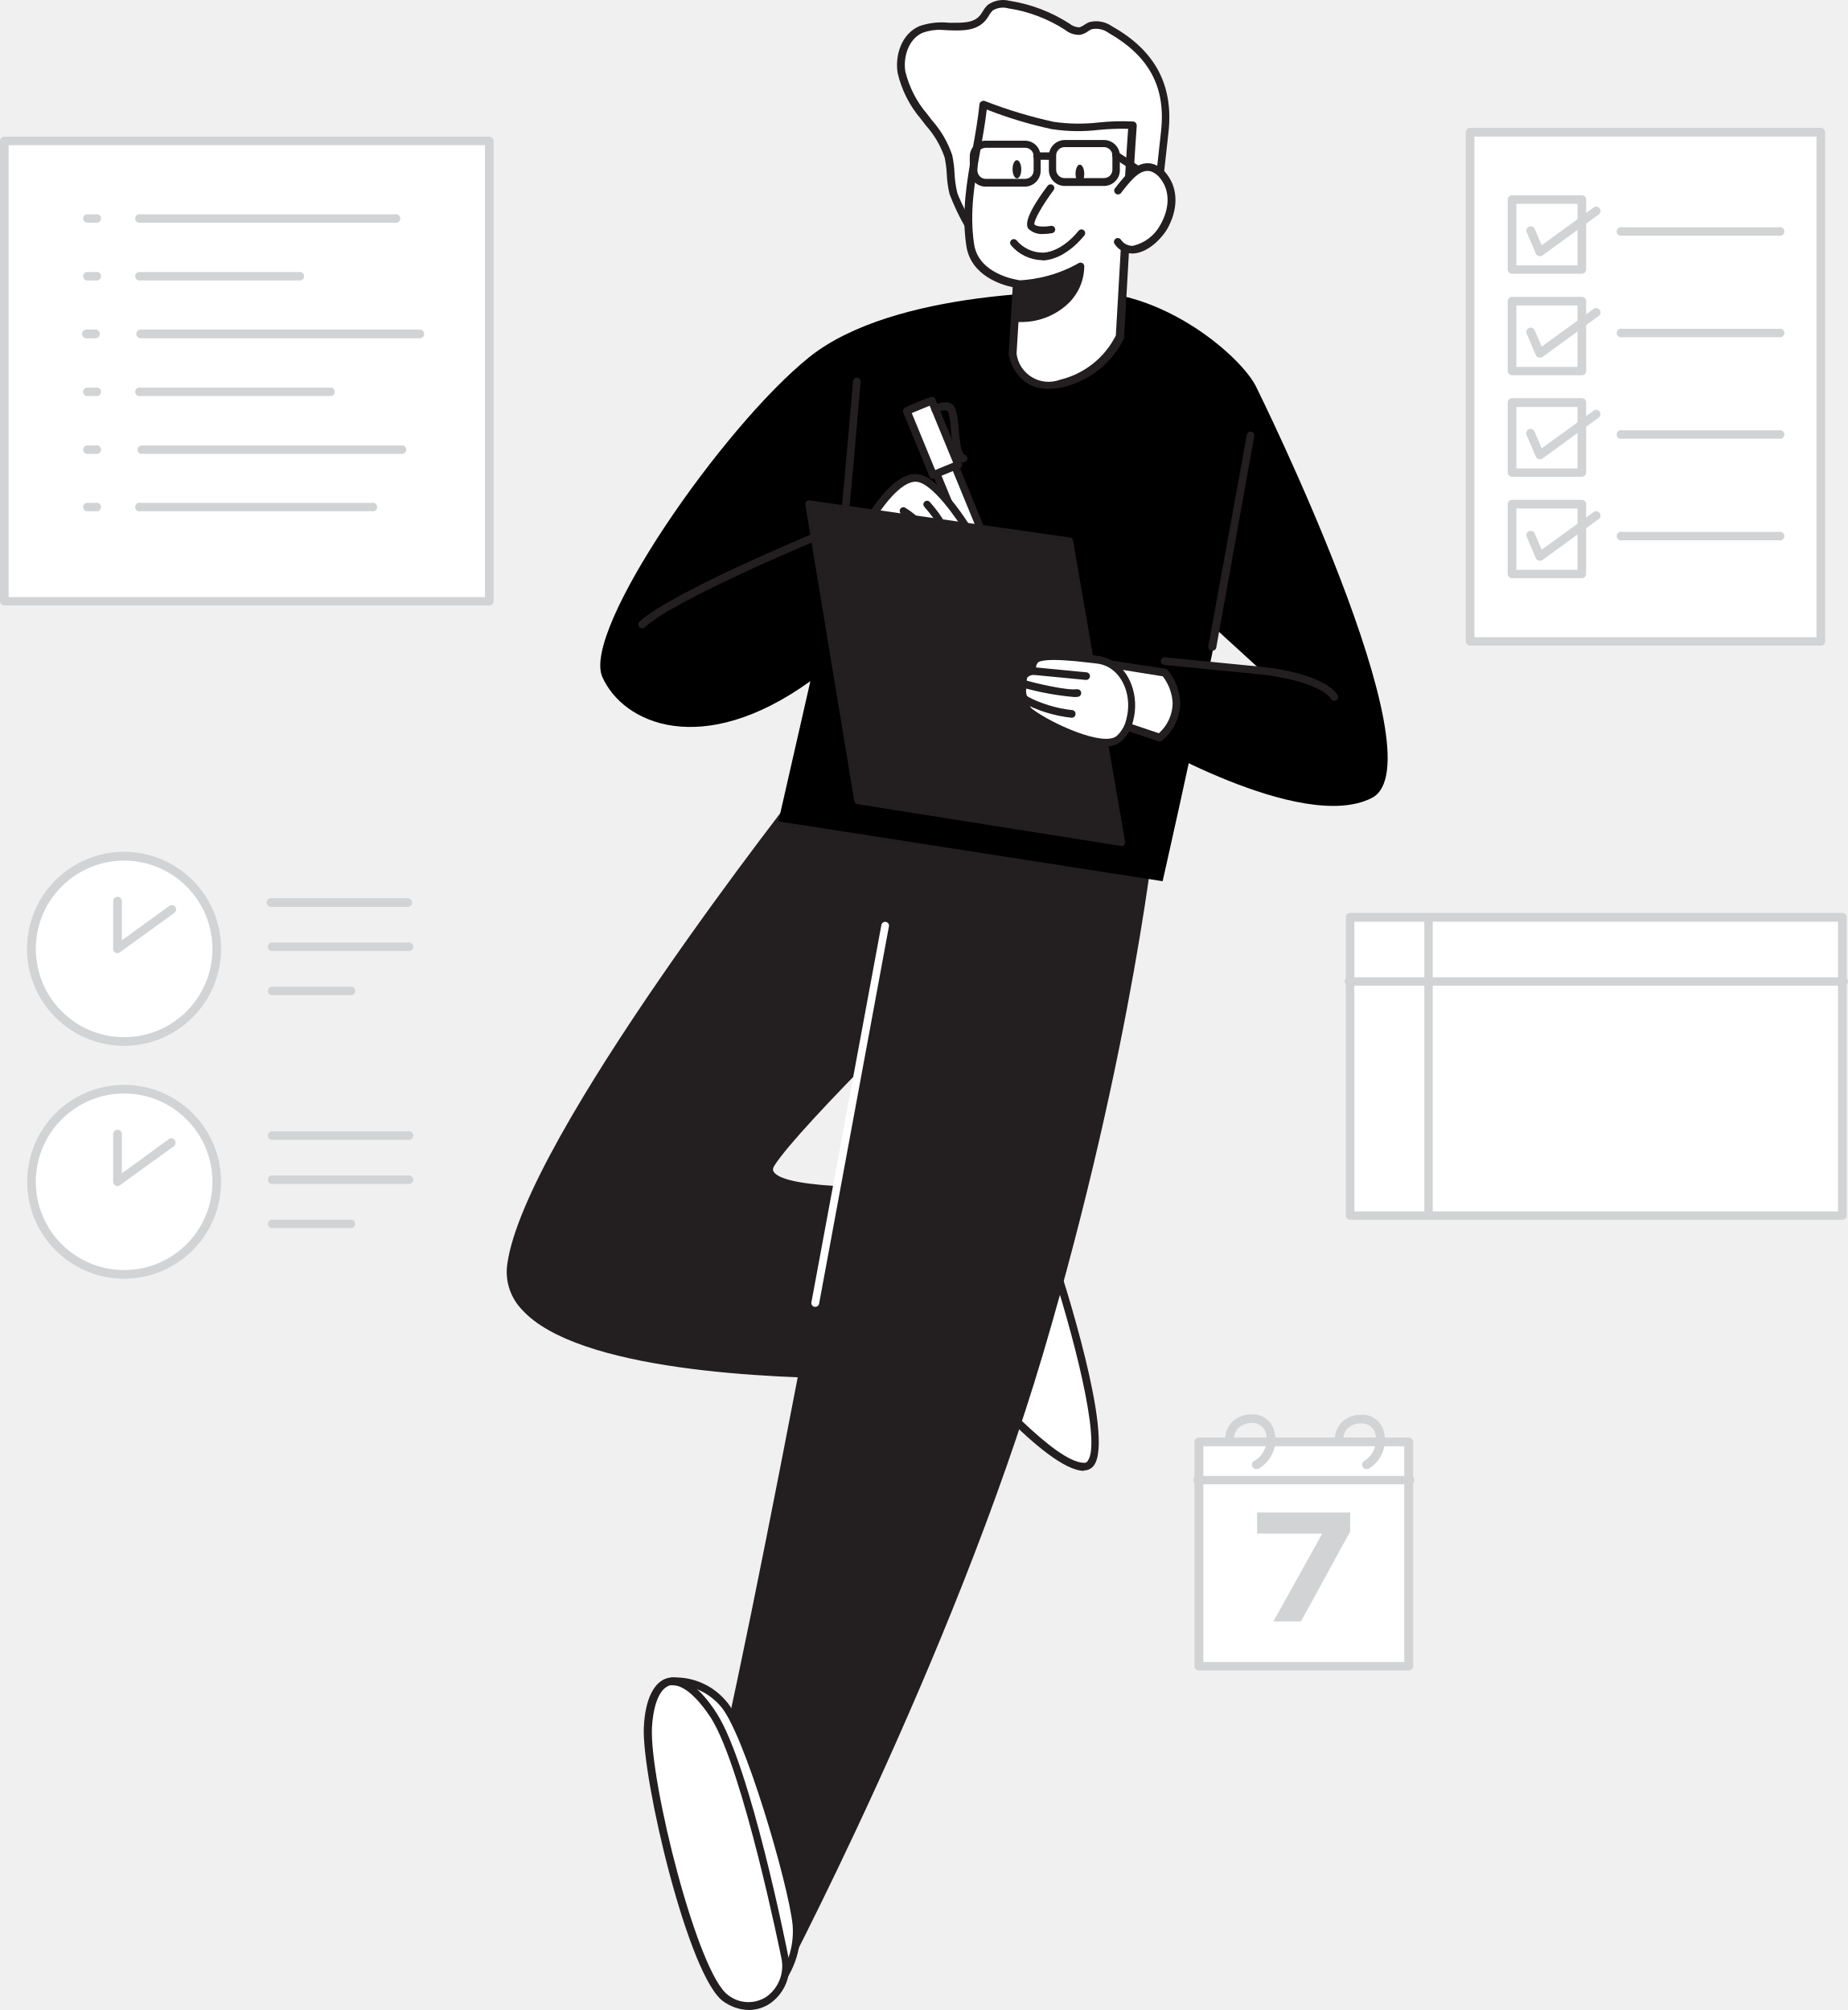
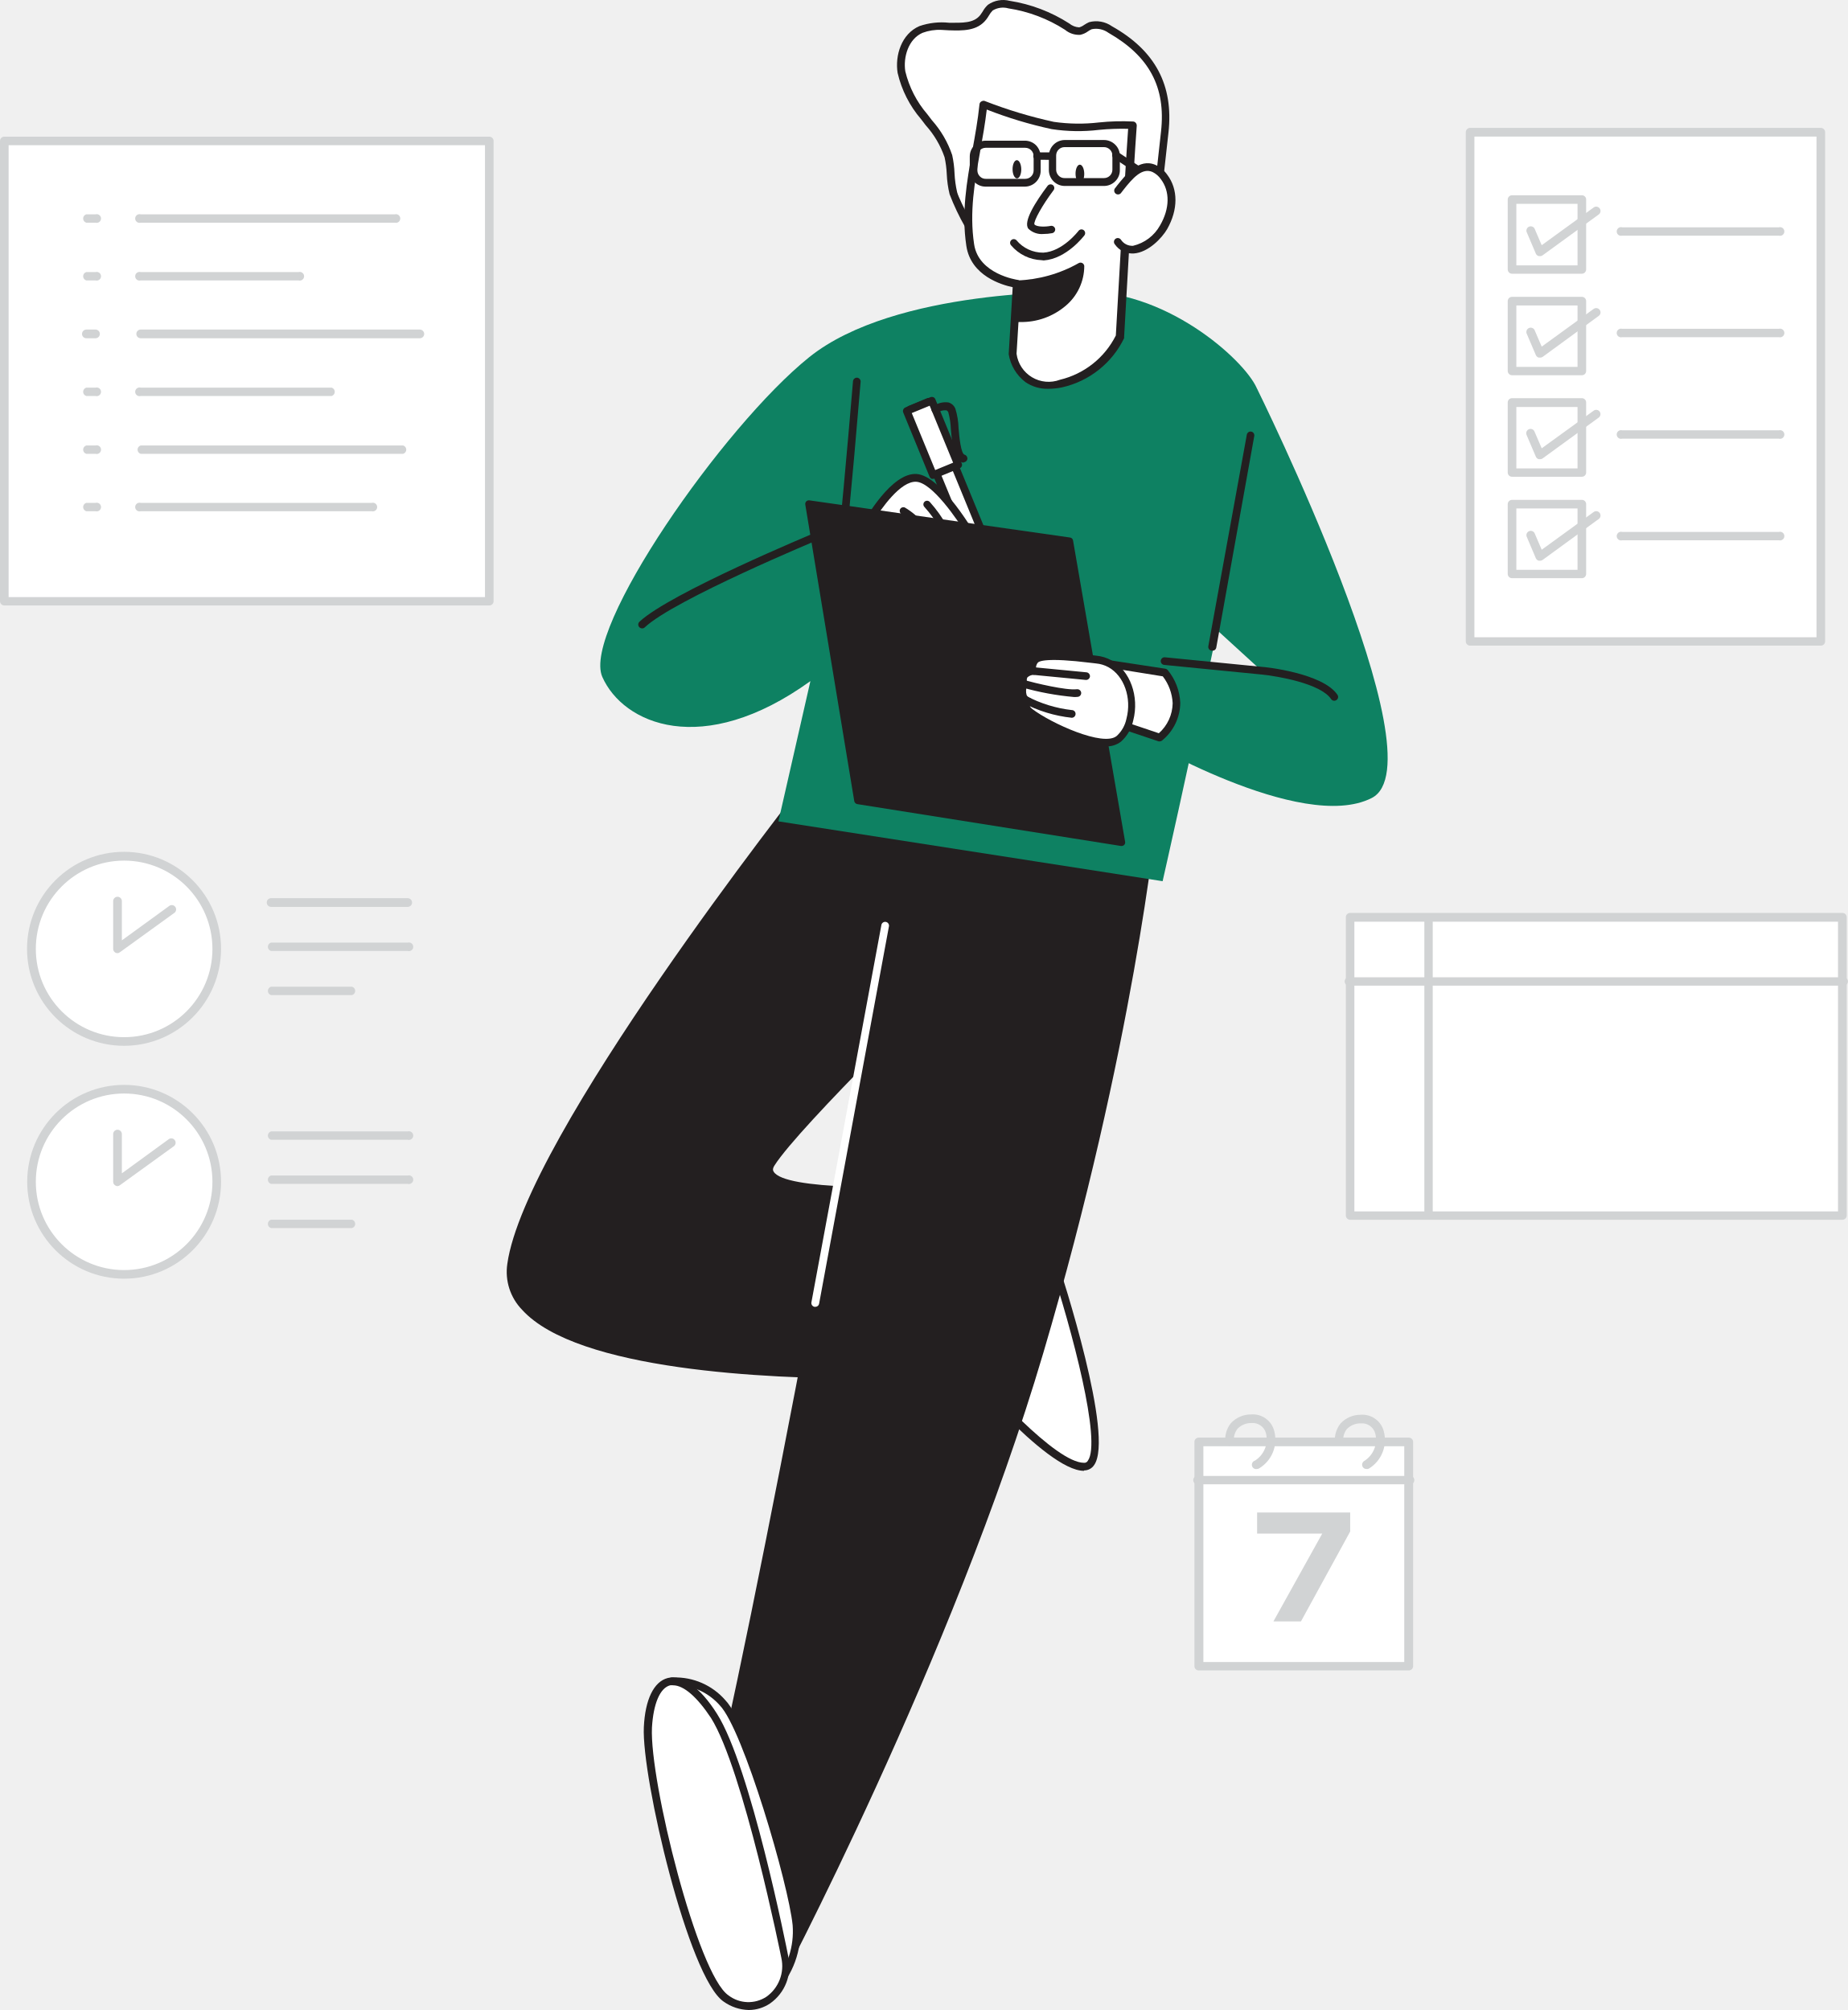
<svg xmlns="http://www.w3.org/2000/svg" viewBox="0 0 220.773 240.191" version="1.1" id="svg225" width="220.773" height="240.191">
  <defs id="defs229" />
  <g id="_289_note_taking_flatline" data-name="#289_note_taking_flatline" transform="translate(-89.69,-29.90877)">
    <rect x="90.21" y="46.72" width="57.94" height="55.02" fill="#ffffff" id="rect2" />
    <path d="M 148.14,102.26 H 90.21 a 0.51,0.51 0 0 1 -0.52,-0.51 v -55 a 0.51,0.51 0 0 1 0.52,-0.51 h 57.93 a 0.51,0.51 0 0 1 0.52,0.51 v 55 a 0.51,0.51 0 0 1 -0.52,0.51 z m -57.42,-1 h 56.91 v -54 H 90.72 Z" fill="#d1d3d4" id="path4" />
    <path d="M 136.85,56.52 H 106.5 a 0.52,0.52 0 1 1 0,-1 h 30.35 a 0.52,0.52 0 1 1 0,1 z" fill="#d1d3d4" id="path6" />
    <path d="M 101.12,56.52 H 100 a 0.52,0.52 0 0 1 0,-1 h 1.1 a 0.52,0.52 0 1 1 0,1 z" fill="#d1d3d4" id="path8" />
    <path d="M 125.36,63.42 H 106.5 a 0.52,0.52 0 1 1 0,-1 h 18.86 a 0.52,0.52 0 1 1 0,1 z" fill="#d1d3d4" id="path10" />
    <path d="M 101.12,63.42 H 100 a 0.52,0.52 0 0 1 0,-1 h 1.1 a 0.52,0.52 0 1 1 0,1 z" fill="#d1d3d4" id="path12" />
    <path d="M 139.85,70.33 H 106.5 a 0.52,0.52 0 0 1 -0.52,-0.52 0.52,0.52 0 0 1 0.52,-0.52 h 33.35 a 0.53,0.53 0 0 1 0.52,0.52 0.52,0.52 0 0 1 -0.52,0.52 z" fill="#d1d3d4" id="path14" />
    <path d="M 101.12,70.33 H 100 A 0.51,0.51 0 0 1 99.49,69.81 0.52,0.52 0 0 1 100,69.29 h 1.1 a 0.52,0.52 0 0 1 0.52,0.52 0.52,0.52 0 0 1 -0.5,0.52 z" fill="#d1d3d4" id="path16" />
    <path d="M 129.31,77.23 H 106.5 a 0.52,0.52 0 1 1 0,-1 h 22.81 a 0.52,0.52 0 0 1 0,1 z" fill="#d1d3d4" id="path18" />
    <path d="M 101.12,77.23 H 100 a 0.52,0.52 0 0 1 0,-1 h 1.1 a 0.52,0.52 0 1 1 0,1 z" fill="#d1d3d4" id="path20" />
    <path d="M 137.85,84.14 H 106.5 a 0.52,0.52 0 0 1 0,-1 h 31.35 a 0.52,0.52 0 0 1 0,1 z" fill="#d1d3d4" id="path22" />
    <path d="M 101.12,84.14 H 100 a 0.52,0.52 0 0 1 0,-1 h 1.1 a 0.52,0.52 0 1 1 0,1 z" fill="#d1d3d4" id="path24" />
    <path d="M 134.09,91 H 106.5 a 0.52,0.52 0 1 1 0,-1 h 27.59 a 0.52,0.52 0 1 1 0,1 z" fill="#d1d3d4" id="path26" />
    <path d="M 101.12,91 H 100 a 0.52,0.52 0 0 1 0,-1 h 1.1 a 0.52,0.52 0 1 1 0,1 z" fill="#d1d3d4" id="path28" />
    <rect x="265.33" y="45.71" width="41.9" height="60.84" fill="#ffffff" id="rect30" />
    <path d="m 307.22,107.06 h -41.89 a 0.51,0.51 0 0 1 -0.52,-0.51 V 45.71 a 0.52,0.52 0 0 1 0.52,-0.52 h 41.89 a 0.52,0.52 0 0 1 0.52,0.52 v 60.84 a 0.51,0.51 0 0 1 -0.52,0.51 z m -41.38,-1 h 40.87 V 46.23 h -40.87 z" fill="#d1d3d4" id="path32" />
    <rect x="270.34" y="53.76" width="8.34" height="8.34" fill="#ffffff" id="rect34" />
    <path d="m 278.68,62.62 h -8.34 a 0.52,0.52 0 0 1 -0.52,-0.52 v -8.34 a 0.52,0.52 0 0 1 0.52,-0.52 h 8.34 a 0.51,0.51 0 0 1 0.51,0.52 v 8.34 a 0.52,0.52 0 0 1 -0.51,0.52 z m -7.83,-1 h 7.31 v -7.35 h -7.31 z" fill="#d1d3d4" id="path36" />
    <path d="m 273.65,60.51 a 0.3,0.3 0 0 1 -0.13,0 0.52,0.52 0 0 1 -0.34,-0.29 l -1.11,-2.61 a 0.52,0.52 0 0 1 0.95,-0.4 l 0.86,2 6.21,-4.51 a 0.51,0.51 0 0 1 0.72,0.12 0.51,0.51 0 0 1 -0.12,0.72 L 274,60.41 a 0.5,0.5 0 0 1 -0.35,0.1 z" fill="#d1d3d4" id="path38" />
    <path d="M 302.21,58.07 H 283.5 a 0.52,0.52 0 1 1 0,-1 h 18.71 a 0.52,0.52 0 1 1 0,1 z" fill="#d1d3d4" id="path40" />
    <rect x="270.34" y="65.89" width="8.34" height="8.34" fill="#ffffff" id="rect42" />
    <path d="m 278.68,74.75 h -8.34 a 0.52,0.52 0 0 1 -0.52,-0.52 v -8.34 a 0.51,0.51 0 0 1 0.52,-0.51 h 8.34 a 0.51,0.51 0 0 1 0.51,0.51 v 8.34 a 0.51,0.51 0 0 1 -0.51,0.52 z m -7.83,-1 h 7.31 v -7.34 h -7.31 z" fill="#d1d3d4" id="path44" />
    <path d="m 273.65,72.64 h -0.13 a 0.53,0.53 0 0 1 -0.34,-0.3 l -1.11,-2.6 a 0.52,0.52 0 0 1 0.95,-0.41 l 0.86,2 6.21,-4.51 a 0.52,0.52 0 0 1 0.72,0.12 0.51,0.51 0 0 1 -0.12,0.72 L 274,72.55 a 0.56,0.56 0 0 1 -0.35,0.09 z" fill="#d1d3d4" id="path46" />
    <path d="M 302.21,70.2 H 283.5 a 0.52,0.52 0 1 1 0,-1 h 18.71 a 0.52,0.52 0 1 1 0,1 z" fill="#d1d3d4" id="path48" />
    <rect x="270.34" y="78.02" width="8.34" height="8.34" fill="#ffffff" id="rect50" />
    <path d="m 278.68,86.88 h -8.34 a 0.51,0.51 0 0 1 -0.52,-0.51 V 78 a 0.51,0.51 0 0 1 0.52,-0.51 h 8.34 a 0.51,0.51 0 0 1 0.51,0.51 v 8.35 a 0.51,0.51 0 0 1 -0.51,0.53 z m -7.83,-1 h 7.31 v -7.34 h -7.31 z" fill="#d1d3d4" id="path52" />
    <path d="m 273.65,84.78 h -0.13 a 0.51,0.51 0 0 1 -0.34,-0.3 l -1.11,-2.6 a 0.52,0.52 0 0 1 0.28,-0.68 0.51,0.51 0 0 1 0.67,0.28 l 0.86,2 6.21,-4.5 a 0.512,0.512 0 1 1 0.6,0.83 L 274,84.68 a 0.5,0.5 0 0 1 -0.35,0.1 z" fill="#d1d3d4" id="path54" />
    <path d="M 302.21,82.33 H 283.5 a 0.52,0.52 0 1 1 0,-1 h 18.71 a 0.52,0.52 0 1 1 0,1 z" fill="#d1d3d4" id="path56" />
    <rect x="270.34" y="90.16" width="8.34" height="8.34" fill="#ffffff" id="rect58" />
    <path d="m 278.68,99 h -8.34 a 0.51,0.51 0 0 1 -0.52,-0.51 v -8.33 a 0.52,0.52 0 0 1 0.52,-0.52 h 8.34 a 0.51,0.51 0 0 1 0.51,0.52 v 8.34 a 0.51,0.51 0 0 1 -0.51,0.5 z m -7.83,-1 h 7.31 v -7.33 h -7.31 z" fill="#d1d3d4" id="path60" />
    <path d="m 273.65,96.91 a 0.3,0.3 0 0 1 -0.13,0 0.52,0.52 0 0 1 -0.34,-0.29 L 272.07,94 a 0.52,0.52 0 0 1 0.95,-0.4 l 0.86,2 6.21,-4.51 a 0.51,0.51 0 0 1 0.72,0.12 0.51,0.51 0 0 1 -0.12,0.72 L 274,96.81 a 0.5,0.5 0 0 1 -0.35,0.1 z" fill="#d1d3d4" id="path62" />
    <path d="M 302.21,94.47 H 283.5 a 0.52,0.52 0 1 1 0,-1 h 18.71 a 0.52,0.52 0 1 1 0,1 z" fill="#d1d3d4" id="path64" />
    <rect x="250.99" y="139.53" width="58.81" height="35.62" fill="#ffffff" id="rect66" />
    <path d="M 309.79,175.67 H 251 a 0.52,0.52 0 0 1 -0.52,-0.52 V 139.53 A 0.51,0.51 0 0 1 251,139 h 58.8 a 0.51,0.51 0 0 1 0.52,0.51 v 35.62 a 0.52,0.52 0 0 1 -0.53,0.54 z m -58.29,-1 h 57.78 V 140.05 H 251.5 Z" fill="#d1d3d4" id="path68" />
    <path d="M 309.79,147.69 H 251 a 0.52,0.52 0 1 1 0,-1 h 58.8 a 0.52,0.52 0 1 1 0,1 z" fill="#d1d3d4" id="path70" />
    <path d="m 260.37,175.41 a 0.51,0.51 0 0 1 -0.51,-0.52 v -35.36 a 0.52,0.52 0 0 1 1,0 v 35.36 a 0.52,0.52 0 0 1 -0.49,0.52 z" fill="#d1d3d4" id="path72" />
    <circle cx="104.52" cy="143.3" r="11.06" fill="#ffffff" id="circle74" />
    <path d="m 104.52,154.88 a 11.59,11.59 0 1 1 11.58,-11.58 11.6,11.6 0 0 1 -11.58,11.58 z m 0,-22.13 a 10.55,10.55 0 1 0 10.55,10.55 10.56,10.56 0 0 0 -10.55,-10.55 z" fill="#d1d3d4" id="path76" />
    <polyline points="103.73 137.59 103.73 143.3 110.15 138.62" fill="#ffffff" id="polyline78" />
    <path d="m 103.73,143.81 a 0.59,0.59 0 0 1 -0.23,-0.05 0.52,0.52 0 0 1 -0.29,-0.46 v -5.71 a 0.52,0.52 0 0 1 0.52,-0.52 0.52,0.52 0 0 1 0.52,0.52 v 4.69 l 5.6,-4.07 a 0.52,0.52 0 1 1 0.61,0.83 l -6.46,4.67 a 0.47,0.47 0 0 1 -0.27,0.1 z" fill="#d1d3d4" id="path80" />
    <path d="m 138.4,138.28 h -16.33 a 0.52,0.52 0 0 1 -0.51,-0.52 0.51,0.51 0 0 1 0.51,-0.52 h 16.33 a 0.52,0.52 0 0 1 0.52,0.52 0.52,0.52 0 0 1 -0.52,0.52 z" fill="#d1d3d4" id="path82" />
    <path d="m 138.4,143.55 h -16.33 a 0.52,0.52 0 0 1 0,-1 h 16.33 a 0.52,0.52 0 1 1 0,1 z" fill="#d1d3d4" id="path84" />
    <path d="m 131.75,148.82 h -9.68 a 0.52,0.52 0 0 1 0,-1 h 9.68 a 0.52,0.52 0 0 1 0,1 z" fill="#d1d3d4" id="path86" />
    <circle cx="104.52" cy="171.13" r="11.06" fill="#ffffff" id="circle88" />
    <path d="m 104.52,182.71 a 11.58,11.58 0 1 1 11.58,-11.58 11.59,11.59 0 0 1 -11.58,11.58 z m 0,-22.13 a 10.55,10.55 0 1 0 10.55,10.55 10.56,10.56 0 0 0 -10.55,-10.55 z" fill="#d1d3d4" id="path90" />
    <polyline points="103.73 165.43 103.73 171.13 110.15 166.46" fill="#ffffff" id="polyline92" />
    <path d="m 103.73,171.65 a 0.46,0.46 0 0 1 -0.23,-0.06 0.51,0.51 0 0 1 -0.29,-0.46 v -5.7 a 0.52,0.52 0 0 1 0.52,-0.52 0.52,0.52 0 0 1 0.52,0.52 v 4.69 l 5.6,-4.08 a 0.51,0.51 0 0 1 0.72,0.11 0.52,0.52 0 0 1 -0.11,0.73 l -6.46,4.67 a 0.54,0.54 0 0 1 -0.27,0.1 z" fill="#d1d3d4" id="path94" />
    <path d="m 138.4,166.11 h -16.33 a 0.52,0.52 0 0 1 0,-1 h 16.33 a 0.52,0.52 0 1 1 0,1 z" fill="#d1d3d4" id="path96" />
    <path d="m 138.4,171.38 h -16.33 a 0.52,0.52 0 0 1 0,-1 h 16.33 a 0.52,0.52 0 1 1 0,1 z" fill="#d1d3d4" id="path98" />
    <path d="m 131.75,176.66 h -9.68 a 0.52,0.52 0 0 1 0,-1 h 9.68 a 0.52,0.52 0 0 1 0,1 z" fill="#d1d3d4" id="path100" />
    <path d="m 215.46,180.47 c 0,0 8.15,24.71 3.75,24.74 -4.4,0.03 -15.37,-13.38 -15.37,-13.38 l 8.82,-11.34" fill="#ffffff" id="path102" />
    <path d="m 219.19,205.67 c -4.57,0 -15.25,-13 -15.7,-13.55 a 0.45,0.45 0 0 1 0,-0.57 l 8.82,-11.34 a 0.46,0.46 0 1 1 0.72,0.56 l -8.59,11 c 3.19,3.86 11.4,12.94 14.76,12.94 a 0.47,0.47 0 0 0 0.46,-0.25 c 1.64,-2.28 -1.86,-15.54 -4.62,-23.9 a 0.46,0.46 0 1 1 0.87,-0.29 c 0.72,2.18 6.93,21.33 4.49,24.72 a 1.41,1.41 0 0 1 -1.18,0.63 z" fill="#231f20" id="path104" />
    <path d="m 186.6,123 c 0,0 -33.78,42.79 -35.91,58 -2.13,15.21 48.8,13.1 48.8,13.1 l 6,-22.28 c 0,0 -26.72,1.91 -23.66,-2.9 3.06,-4.81 21.81,-23 21.81,-23 l 2.84,-25.44 z" fill="#231f20" id="path106" />
    <path d="m 193,194.65 c -11.43,0 -34.33,-0.94 -40.93,-8.22 a 6.5,6.5 0 0 1 -1.77,-5.49 c 2.11,-15.16 34.61,-56.48 36,-58.23 a 0.41,0.41 0 0 1 0.29,-0.16 l 19.9,-2.5 a 0.43,0.43 0 0 1 0.36,0.12 0.42,0.42 0 0 1 0.13,0.36 L 204.1,146 a 0.47,0.47 0 0 1 -0.14,0.27 c -0.18,0.18 -18.75,18.19 -21.74,22.91 -0.25,0.39 -0.19,0.6 -0.1,0.74 1.31,2.2 15,2.08 23.36,1.48 a 0.44,0.44 0 0 1 0.37,0.16 0.42,0.42 0 0 1 0.09,0.4 l -6,22.27 a 0.44,0.44 0 0 1 -0.4,0.33 c -0.42,-0.01 -2.91,0.09 -6.54,0.09 z m -6.12,-71.25 c -2.14,2.72 -33.69,43.17 -35.71,57.67 a 5.61,5.61 0 0 0 1.55,4.77 c 8,8.85 42.74,7.95 46.47,7.83 l 5.78,-21.37 c -4.05,0.27 -21.67,1.23 -23.57,-1.94 a 1.52,1.52 0 0 1 0.11,-1.68 c 3,-4.65 20.05,-21.29 21.77,-23 L 206,121 Z" fill="#231f20" id="path108" />
    <path d="m 198.88,120.55 c 0,1.77 -14.8,83.72 -22.16,117 L 182,267.8 c 0,0 21,-39.36 31.91,-76.34 10.91,-36.98 13.51,-63.92 13.51,-63.92 z" fill="#231f20" id="path110" />
    <path d="m 182,268.24 h -0.07 a 0.44,0.44 0 0 1 -0.37,-0.36 l -5.25,-30.24 a 0.48,0.48 0 0 1 0,-0.17 c 7.53,-34.05 22.14,-115.27 22.15,-116.9 a 0.43,0.43 0 0 1 0.17,-0.35 0.41,0.41 0 0 1 0.37,-0.09 l 28.52,7 a 0.44,0.44 0 0 1 0.34,0.47 c 0,0.27 -2.72,27.41 -13.53,64 -10.81,36.59 -31.74,76 -31.95,76.41 a 0.42,0.42 0 0 1 -0.38,0.23 z m -4.81,-30.67 5,28.87 c 3.51,-6.75 21.52,-42.09 31.27,-75.1 10.09,-34.17 13.1,-60.06 13.46,-63.47 l -27.66,-6.77 c -1.02,7.53 -15.12,84.9 -22.09,116.47 z" fill="#231f20" id="path112" />
-     <path d="m 218.49,64.8 c 0,0 -21.84,-0.46 -32.12,7.79 -10.28,8.25 -27.2,32.6 -24.72,38.21 2.48,5.61 11.94,9.81 24.86,0.5 l -3.82,16.76 45.9,7.15 c 0,0 12.49,-55 11.24,-58.94 C 238.3,72.82 228.69,64.25 218.49,64.8 Z" fill="#000000" id="path114" />
+     <path d="m 218.49,64.8 c 0,0 -21.84,-0.46 -32.12,7.79 -10.28,8.25 -27.2,32.6 -24.72,38.21 2.48,5.61 11.94,9.81 24.86,0.5 l -3.82,16.76 45.9,7.15 c 0,0 12.49,-55 11.24,-58.94 C 238.3,72.82 228.69,64.25 218.49,64.8 Z" fill="#0e8162" id="path114" />
    <path d="m 190.11,96.24 a 0.45,0.45 0 0 1 -0.25,-0.07 0.46,0.46 0 0 1 -0.17,-0.57 c 0.23,-0.87 1.27,-12.49 1.91,-20.14 a 0.47,0.47 0 0 1 0.49,-0.42 0.46,0.46 0 0 1 0.42,0.49 c -1.11,13.26 -1.79,20.16 -2,20.5 a 0.44,0.44 0 0 1 -0.4,0.21 z" fill="#231f20" id="path116" />
    <path d="m 207.64,59.78 c -0.82,0.16 -3.8,-5.81 -4.06,-6.78 -0.4,-1.46 -0.25,-3.06 -0.6,-4.45 -0.43,-1.74 -1.83,-3.31 -2.88,-4.71 a 12.6,12.6 0 0 1 -2.72,-5.33 c -0.32,-2 0.49,-4.3 2.33,-5.1 2.4,-1 5.85,0.59 7.46,-1.47 a 8.18,8.18 0 0 1 0.84,-1.16 2.78,2.78 0 0 1 2.25,-0.35 17.72,17.72 0 0 1 6.93,2.62 2.22,2.22 0 0 0 1.5,0.54 c 0.48,-0.08 0.83,-0.47 1.28,-0.64 a 2.83,2.83 0 0 1 2.35,0.45 c 4.94,2.78 7.13,6.67 6.51,12.24 l -1.11,10 z" fill="#ffffff" id="path118" />
    <path d="m 207.56,60.25 c -0.35,0 -1,-0.36 -2.56,-3.21 a 27.92,27.92 0 0 1 -1.86,-3.92 12.59,12.59 0 0 1 -0.34,-2.42 11.71,11.71 0 0 0 -0.26,-2 11.15,11.15 0 0 0 -2.25,-3.82 l -0.56,-0.73 a 13,13 0 0 1 -2.8,-5.53 c -0.33,-2.07 0.45,-4.66 2.6,-5.59 a 8.18,8.18 0 0 1 3.56,-0.4 c 1.57,0 2.93,0.08 3.72,-0.93 0.1,-0.13 0.19,-0.27 0.28,-0.41 a 3.12,3.12 0 0 1 0.63,-0.81 3.17,3.17 0 0 1 2.61,-0.47 18.4,18.4 0 0 1 7.1,2.7 2.05,2.05 0 0 0 1.19,0.47 1.78,1.78 0 0 0 0.59,-0.29 4.24,4.24 0 0 1 0.59,-0.33 3.27,3.27 0 0 1 2.74,0.49 c 5.17,2.9 7.37,7.05 6.75,12.68 l -1.11,10 a 0.46,0.46 0 0 1 -0.36,0.39 l -20.09,4.12 v 0 a 0.86,0.86 0 0 1 -0.17,0.01 z m 0,-0.92 z m -5.4,-25.85 a 5.69,5.69 0 0 0 -2.25,0.35 c -1.7,0.74 -2.33,2.92 -2.06,4.61 a 12.29,12.29 0 0 0 2.63,5.12 l 0.55,0.72 a 12.09,12.09 0 0 1 2.42,4.16 12.38,12.38 0 0 1 0.28,2.19 12.7,12.7 0 0 0 0.31,2.25 c 0.27,1 2.81,5.93 3.61,6.43 l 19.68,-4 1.07,-9.69 c 0.59,-5.3 -1.41,-9 -6.28,-11.79 a 2.53,2.53 0 0 0 -2,-0.43 2.38,2.38 0 0 0 -0.44,0.25 2.41,2.41 0 0 1 -0.93,0.42 2.6,2.6 0 0 1 -1.82,-0.6 17.3,17.3 0 0 0 -6.76,-2.56 2.37,2.37 0 0 0 -1.88,0.25 2.68,2.68 0 0 0 -0.45,0.6 4.2,4.2 0 0 1 -0.33,0.49 c -1.08,1.38 -2.8,1.33 -4.46,1.28 z" fill="#231f20" id="path120" />
    <path d="m 211.19,63.84 -0.5,8.33 c 0,0 0.58,4.7 5.73,3.56 a 10.49,10.49 0 0 0 7.06,-5.6 c 0,0 1.12,-20 1.51,-25.25 -3.21,-0.23 -6.23,0.64 -9.53,0 a 53.47,53.47 0 0 1 -8.27,-2.48 c -0.59,5.78 -2.44,11 -1.57,16.79 0.6,3.99 5.57,4.65 5.57,4.65 z" fill="#ffffff" id="path122" />
    <path d="m 214.9,76.37 a 4.6,4.6 0 0 1 -2.7,-0.8 5.24,5.24 0 0 1 -2,-3.34 l 0.48,-8 c -1.27,-0.27 -5,-1.34 -5.54,-4.94 -0.6,-4 0.05,-7.62 0.73,-11.46 0.32,-1.77 0.65,-3.59 0.84,-5.45 A 0.43,0.43 0 0 1 207,42 a 0.44,0.44 0 0 1 0.4,0 54.49,54.49 0 0 0 8.19,2.47 20.82,20.82 0 0 0 5.4,0.07 26.25,26.25 0 0 1 4.08,-0.11 0.43,0.43 0 0 1 0.31,0.16 0.5,0.5 0 0 1 0.12,0.33 c -0.39,5.22 -1.5,25 -1.51,25.24 a 0.75,0.75 0 0 1 0,0.16 10.88,10.88 0 0 1 -7.38,5.87 7.92,7.92 0 0 1 -1.71,0.18 z m -3.76,-4.18 a 3.86,3.86 0 0 0 5.18,3.1 A 10.09,10.09 0 0 0 223,70 c 0.08,-1.39 1.07,-19.06 1.47,-24.7 a 29.1,29.1 0 0 0 -3.5,0.13 20.91,20.91 0 0 1 -5.63,-0.09 50.26,50.26 0 0 1 -7.76,-2.34 c -0.2,1.69 -0.49,3.34 -0.78,4.94 -0.67,3.76 -1.31,7.32 -0.73,11.16 0.54,3.59 5.14,4.24 5.18,4.25 a 0.45,0.45 0 0 1 0.4,0.48 l -0.51,8.33 z" fill="#231f20" id="path124" />
    <path d="m 211,67.93 a 8,8 0 0 0 5.67,-1.8 5.82,5.82 0 0 0 2.1,-4.42 16.26,16.26 0 0 1 -7.6,2.13 z" fill="#231f20" id="path126" />
    <path d="m 211.55,68.39 a 4.84,4.84 0 0 1 -0.58,0 0.43,0.43 0 0 1 -0.39,-0.45 l 0.17,-4.1 a 0.43,0.43 0 0 1 0.46,-0.42 16,16 0 0 0 7.35,-2.07 0.45,0.45 0 0 1 0.67,0.34 6.23,6.23 0 0 1 -2.23,4.77 8.15,8.15 0 0 1 -5.45,1.93 z m -0.07,-0.88 v 0 a 7.33,7.33 0 0 0 4.88,-1.7 5.86,5.86 0 0 0 1.91,-3.33 16.29,16.29 0 0 1 -6.68,1.8 z" fill="#231f20" id="path128" />
    <path d="m 215.2,52.38 c 0,0 -2.9,3.85 -2.3,4.58 0.6,0.73 2.41,0.37 2.41,0.37" fill="#ffffff" id="path130" />
    <path d="m 214.35,57.87 a 2.3,2.3 0 0 1 -1.79,-0.62 c -0.68,-0.83 0.87,-3.25 2.29,-5.14 a 0.46,0.46 0 0 1 0.62,-0.09 0.44,0.44 0 0 1 0.09,0.62 c -1.33,1.77 -2.4,3.68 -2.29,4.08 0.27,0.32 1.31,0.31 1.95,0.18 a 0.46,0.46 0 0 1 0.53,0.35 0.45,0.45 0 0 1 -0.35,0.52 5.68,5.68 0 0 1 -1.05,0.1 z" fill="#231f20" id="path132" />
    <path d="m 214.13,61 a 5,5 0 0 1 -3.64,-1.77 0.442,0.442 0 1 1 0.64,-0.61 4.11,4.11 0 0 0 3.2,1.48 c 2.33,-0.13 4.19,-2.58 4.21,-2.6 a 0.44,0.44 0 0 1 0.62,-0.09 0.45,0.45 0 0 1 0.09,0.62 c -0.09,0.11 -2.13,2.8 -4.86,3 z" fill="#231f20" id="path134" />
    <path d="m 207.43,52.21 a 1.86,1.86 0 0 1 -1.32,-0.55 1.84,1.84 0 0 1 -0.56,-1.33 v -1.71 a 1.88,1.88 0 0 1 0.54,-1.33 1.92,1.92 0 0 1 1.33,-0.57 h 4.71 v 0 a 1.89,1.89 0 0 1 1.33,0.54 2,2 0 0 1 0.56,1.34 v 1.7 a 1.9,1.9 0 0 1 -1.87,1.91 v 0 h -4.71 z m 4.73,-0.49 z m 0,-4.15 v 0 h -4.71 a 1,1 0 0 0 -0.71,0.3 1,1 0 0 0 -0.28,0.71 v 1.71 a 1,1 0 0 0 0.3,0.7 0.94,0.94 0 0 0 0.71,0.29 h 4.71 a 1,1 0 0 0 1,-1 v -1.71 a 1,1 0 0 0 -1,-1 z" fill="#231f20" id="path136" />
    <path d="M 216.85,52.13 A 1.9,1.9 0 0 1 215,50.25 v -1.7 a 1.91,1.91 0 0 1 1.88,-1.91 h 4.71 v 0 a 1.9,1.9 0 0 1 1.33,0.55 1.84,1.84 0 0 1 0.56,1.33 v 1.7 a 1.82,1.82 0 0 1 -0.54,1.34 1.89,1.89 0 0 1 -1.33,0.57 v 0 h -4.71 z m 4.73,-0.48 z m 0,-4.16 v 0 h -4.71 a 1,1 0 0 0 -1,1 v 1.71 a 1,1 0 0 0 0.3,0.7 0.94,0.94 0 0 0 0.71,0.29 h 4.71 a 1,1 0 0 0 1,-1 v -1.71 a 1,1 0 0 0 -0.3,-0.7 1,1 0 0 0 -0.74,-0.29 z" fill="#231f20" id="path138" />
    <path d="m 213.58,49 a 0.44,0.44 0 1 1 0,-0.88 h 1.82 v 0 a 0.44,0.44 0 0 1 0.44,0.44 0.46,0.46 0 0 1 -0.44,0.45 z" fill="#231f20" id="path140" />
    <path d="m 227.71,52 a 0.46,0.46 0 0 1 -0.25,-0.08 l -4.71,-3.11 a 0.444,0.444 0 0 1 0.49,-0.74 l 4.76,3.16 a 0.45,0.45 0 0 1 0.13,0.61 0.45,0.45 0 0 1 -0.42,0.16 z" fill="#231f20" id="path142" />
    <path d="m 223.25,52.63 c 1,-1.2 2.46,-3.38 4.27,-2.59 a 3,3 0 0 1 1.19,1 c 1.39,1.83 1,4.15 -0.05,6 -0.93,1.62 -3.72,4 -5.42,1.8" fill="#ffffff" id="path144" />
    <path d="m 224.91,60.2 a 2.51,2.51 0 0 1 -2,-1.06 0.46,0.46 0 1 1 0.72,-0.56 1.6,1.6 0 0 0 1.43,0.7 5,5 0 0 0 3.23,-2.45 c 1.16,-2 1.19,-4.06 0.09,-5.51 a 2.61,2.61 0 0 0 -1,-0.86 c -1.24,-0.54 -2.35,0.71 -3.49,2.16 l -0.23,0.3 a 0.46,0.46 0 1 1 -0.71,-0.57 l 0.22,-0.29 c 1,-1.24 2.59,-3.31 4.58,-2.44 a 3.52,3.52 0 0 1 1.38,1.15 c 1.33,1.76 1.32,4.19 0,6.52 -0.62,1.06 -2.24,2.79 -4,2.91 z" fill="#231f20" id="path146" />
    <ellipse cx="211.18" cy="50.16" rx="0.52" ry="1.09" transform="rotate(-0.48,208.6846,49.81486)" fill="#231f20" id="ellipse148" />
    <ellipse cx="218.7" cy="50.69" rx="0.52" ry="1.09" transform="rotate(-0.48,217.0402,49.84986)" fill="#231f20" id="ellipse150" />
    <rect x="201.78" y="77.73" width="2.37" height="18.14" transform="rotate(-22.36,202.967,86.79958)" fill="#ffffff" id="rect152" />
    <path d="M 205.32,96.1 A 0.45,0.45 0 0 1 204.9,95.81 L 198,79 a 0.44,0.44 0 0 1 0.25,-0.59 l 2.19,-0.91 a 0.47,0.47 0 0 1 0.35,0 0.45,0.45 0 0 1 0.25,0.24 l 6.9,16.78 a 0.43,0.43 0 0 1 0,0.35 0.44,0.44 0 0 1 -0.25,0.25 l -2.19,0.9 a 0.39,0.39 0 0 1 -0.18,0.08 z m -6.3,-17 6.55,15.9 1.35,-0.55 -6.55,-15.94 z" fill="#231f20" id="path154" />
    <rect x="199.48" y="78.1" width="3.23" height="8.28" transform="rotate(-22.36,201.0854,82.22187)" fill="#ffffff" id="rect156" />
    <path d="m 201.18,87.13 a 0.57,0.57 0 0 1 -0.18,0 0.51,0.51 0 0 1 -0.25,-0.25 L 197.6,79.2 a 0.47,0.47 0 0 1 0.25,-0.6 l 3,-1.23 a 0.53,0.53 0 0 1 0.35,0 0.45,0.45 0 0 1 0.24,0.25 l 3.15,7.66 a 0.44,0.44 0 0 1 -0.25,0.59 l -3,1.23 a 0.51,0.51 0 0 1 -0.16,0.03 z m -2.56,-7.86 2.8,6.81 2.14,-0.88 -2.8,-6.81 z" fill="#231f20" id="path158" />
    <path d="m 204.82,85.19 h -0.11 c -1.1,-0.27 -1.25,-2.07 -1.42,-4 a 8.87,8.87 0 0 0 -0.3,-2 0.39,0.39 0 0 0 -0.25,-0.25 1.59,1.59 0 0 0 -1.06,0.29 0.47,0.47 0 0 1 -0.63,-0.14 0.45,0.45 0 0 1 0.13,-0.63 2.5,2.5 0 0 1 1.82,-0.46 1.26,1.26 0 0 1 0.83,0.75 8.59,8.59 0 0 1 0.38,2.33 c 0.09,1 0.27,3.06 0.73,3.17 a 0.46,0.46 0 0 1 -0.11,0.9 z" fill="#231f20" id="path160" />
    <path d="m 193.13,92.8 c 0,0 3.24,-5.94 6.06,-5.77 2.82,0.17 7.1,7.73 7.1,7.73 z" fill="#ffffff" id="path162" />
    <path d="m 206.29,95.22 h -0.07 l -13.15,-2 a 0.47,0.47 0 0 1 -0.35,-0.24 0.5,0.5 0 0 1 0,-0.43 c 0.35,-0.63 3.49,-6.2 6.48,-6 2.99,0.2 7,7.17 7.48,8 a 0.48,0.48 0 0 1 0,0.49 0.48,0.48 0 0 1 -0.39,0.18 z m -12.43,-2.77 11.55,1.72 c -1.45,-2.38 -4.38,-6.58 -6.25,-6.69 -1.87,-0.11 -4.16,3.15 -5.3,4.97 z" fill="#231f20" id="path164" />
    <polygon points="186.33,90.14 192.19,125.61 223.68,130.56 217.46,94.57 " fill="#231f20" id="polygon166" />
    <path d="m 223.68,131 h -0.07 l -31.49,-5 a 0.45,0.45 0 0 1 -0.37,-0.36 L 185.9,90.21 a 0.44,0.44 0 0 1 0.11,-0.38 0.45,0.45 0 0 1 0.38,-0.13 l 31.13,4.44 a 0.42,0.42 0 0 1 0.37,0.36 l 6.22,36 a 0.41,0.41 0 0 1 -0.12,0.38 0.4,0.4 0 0 1 -0.31,0.12 z m -31.11,-5.77 30.57,4.8 L 217.08,95 186.86,90.7 Z" fill="#231f20" id="path168" />
-     <path d="m 239.83,76.27 c 0,0 22.15,44.72 13.74,49 -8.41,4.28 -28,-7.38 -28,-7.38 l -0.07,-9.3 14.92,1.48 L 229.4,100 Z" fill="#000000" id="path170" />
+     <path d="m 239.83,76.27 c 0,0 22.15,44.72 13.74,49 -8.41,4.28 -28,-7.38 -28,-7.38 l -0.07,-9.3 14.92,1.48 L 229.4,100 Z" fill="#0e8162" id="path170" />
    <path d="m 222.29,109.24 6.56,1.05 a 6.19,6.19 0 0 1 1.4,3.63 5.46,5.46 0 0 1 -2,4.12 l -5.18,-1.74 c 0,0 1.04,-4.94 -0.78,-7.06 z" fill="#ffffff" id="path172" />
    <path d="m 228.26,118.5 a 0.4,0.4 0 0 1 -0.15,0 l -5.17,-1.74 a 0.46,0.46 0 0 1 -0.31,-0.52 c 0,0 1,-4.75 -0.69,-6.67 a 0.47,0.47 0 0 1 -0.05,-0.52 0.46,0.46 0 0 1 0.47,-0.23 l 6.56,1 a 0.46,0.46 0 0 1 0.27,0.15 6.61,6.61 0 0 1 1.51,3.93 5.88,5.88 0 0 1 -2.13,4.46 0.47,0.47 0 0 1 -0.31,0.14 z m -4.66,-2.5 4.54,1.53 a 4.9,4.9 0 0 0 1.65,-3.59 5.71,5.71 0 0 0 -1.18,-3.21 l -5.4,-0.87 c 0.95,2.03 0.57,5.05 0.39,6.14 z" fill="#231f20" id="path174" />
    <path d="m 222.29,109.24 a 4.42,4.42 0 0 0 -1.66,-0.51 c -1.09,-0.11 -6.83,-1 -7.43,0.24 -0.46,0.94 0,1.12 0,1.12 0,0 -1.69,0 -1.25,1.52 0,0 -0.74,1.69 0.62,2.15 0,0 -0.88,0.48 0.16,1.27 1.9,1.44 8.62,4.85 10.62,3.17 a 4.36,4.36 0 0 0 1.3,-2.29 c 0.66,-2.5 -0.2,-5.48 -2.36,-6.67 z" fill="#ffffff" id="path176" />
    <path d="m 221.79,119.1 c -3,0 -7.87,-2.6 -9.33,-3.71 a 1.38,1.38 0 0 1 -0.68,-1.18 0.9,0.9 0 0 1 0.09,-0.33 1.52,1.52 0 0 1 -0.42,-0.55 2.49,2.49 0 0 1 0,-1.75 1.52,1.52 0 0 1 0.21,-1.27 1.63,1.63 0 0 1 0.85,-0.56 2.09,2.09 0 0 1 0.25,-1 c 0.56,-1.14 3.33,-1 7.31,-0.56 l 0.58,0.07 a 4.65,4.65 0 0 1 1.83,0.56 v 0 c 2.23,1.23 3.34,4.31 2.6,7.18 a 4.7,4.7 0 0 1 -1.46,2.53 2.81,2.81 0 0 1 -1.83,0.57 z m -8.33,-9.39 a 0.47,0.47 0 0 1 0.2,0.47 0.46,0.46 0 0 1 -0.45,0.37 1.15,1.15 0 0 0 -0.78,0.31 0.7,0.7 0 0 0 0,0.62 0.55,0.55 0 0 1 0,0.31 1.65,1.65 0 0 0 -0.09,1.17 0.69,0.69 0 0 0 0.44,0.37 0.45,0.45 0 0 1 0.31,0.39 0.45,0.45 0 0 1 -0.24,0.44 c -0.05,0 -0.11,0.1 -0.11,0.13 0,0.03 0.05,0.17 0.32,0.37 2.17,1.65 8.45,4.54 10.05,3.19 a 3.84,3.84 0 0 0 1.16,-2.06 c 0.65,-2.47 -0.28,-5.12 -2.15,-6.15 a 3.76,3.76 0 0 0 -1.48,-0.45 l -0.6,-0.07 c -5.41,-0.67 -6.26,-0.19 -6.38,0 a 1,1 0 0 0 -0.2,0.59 z m -0.08,0 z m 0,0 z" fill="#231f20" id="path178" />
    <line x1="213.21" y1="110.09" x2="219.41" y2="110.7" fill="#ffffff" id="line180" />
    <path d="m 219.41,111.16 v 0 l -6.2,-0.6 a 0.46,0.46 0 0 1 0.08,-0.91 l 6.21,0.6 a 0.47,0.47 0 0 1 0.41,0.5 0.47,0.47 0 0 1 -0.5,0.41 z" fill="#231f20" id="path182" />
    <path d="m 212,111.61 c 0,0 4.75,1.32 6.48,1.12" fill="#ffffff" id="path184" />
    <path d="m 218,113.2 a 33.28,33.28 0 0 1 -6.21,-1.15 0.46,0.46 0 0 1 -0.31,-0.57 0.44,0.44 0 0 1 0.56,-0.31 c 1.3,0.36 5,1.26 6.31,1.1 a 0.47,0.47 0 0 1 0.51,0.4 0.46,0.46 0 0 1 -0.4,0.51 3.32,3.32 0 0 1 -0.46,0.02 z" fill="#231f20" id="path186" />
    <path d="m 212.11,113.5 a 15.92,15.92 0 0 0 5.62,1.72" fill="#ffffff" id="path188" />
    <path d="m 217.73,115.68 v 0 a 16.18,16.18 0 0 1 -5.83,-1.78 0.45,0.45 0 0 1 -0.19,-0.61 0.46,0.46 0 0 1 0.62,-0.2 15.25,15.25 0 0 0 5.41,1.67 0.45,0.45 0 0 1 0.45,0.46 0.46,0.46 0 0 1 -0.46,0.46 z" fill="#231f20" id="path190" />
    <path d="m 202.43,93.35 a 0.44,0.44 0 0 1 -0.39,-0.22 15.34,15.34 0 0 0 -1.89,-2.62 0.44,0.44 0 1 1 0.64,-0.6 15.76,15.76 0 0 1 2,2.79 0.44,0.44 0 0 1 -0.17,0.6 0.41,0.41 0 0 1 -0.19,0.05 z" fill="#231f20" id="path192" />
    <path d="m 199.7,93.19 a 0.46,0.46 0 0 1 -0.35,-0.17 7.77,7.77 0 0 0 -2,-1.71 0.44,0.44 0 0 1 0.45,-0.75 8.63,8.63 0 0 1 2.25,1.92 0.44,0.44 0 0 1 -0.35,0.71 z" fill="#231f20" id="path194" />
    <path d="m 234.5,107.66 h -0.08 a 0.46,0.46 0 0 1 -0.37,-0.53 l 4.6,-25.28 a 0.452,0.452 0 1 1 0.89,0.16 L 235,107.29 a 0.45,0.45 0 0 1 -0.5,0.37 z" fill="#231f20" id="path196" />
    <path d="m 249.1,113.65 a 0.46,0.46 0 0 1 -0.38,-0.2 c -1.24,-1.87 -6.43,-2.75 -8.33,-2.94 l -11.56,-1.14 a 0.46,0.46 0 1 1 0.09,-0.91 l 11.56,1.14 c 0.3,0 7.26,0.74 9,3.34 a 0.45,0.45 0 0 1 -0.13,0.63 0.44,0.44 0 0 1 -0.25,0.08 z" fill="#231f20" id="path198" />
    <path d="m 166.39,105 a 0.46,0.46 0 0 1 -0.31,-0.79 c 3.65,-3.43 20.58,-10.47 21.3,-10.77 a 0.47,0.47 0 0 1 0.6,0.25 0.46,0.46 0 0 1 -0.25,0.6 c -0.17,0.07 -17.5,7.27 -21,10.58 a 0.43,0.43 0 0 1 -0.34,0.13 z" fill="#231f20" id="path200" />
    <path d="m 170,230.83 c 0.34,0 3.06,-0.49 6,2.57 2.94,3.06 8.36,21.86 8.82,26.55 A 10.22,10.22 0 0 1 182,267.8 Z" fill="#ffffff" id="path202" />
    <path d="m 182,268.25 h -0.12 a 0.46,0.46 0 0 1 -0.32,-0.3 l -12,-37 a 0.45,0.45 0 0 1 0.07,-0.42 0.43,0.43 0 0 1 0.38,-0.17 h 0.13 a 7.92,7.92 0 0 1 6.2,2.71 c 3.12,3.23 8.5,22.31 8.95,26.83 a 10.62,10.62 0 0 1 -3,8.22 0.47,0.47 0 0 1 -0.29,0.13 z m -11.38,-37 11.56,35.63 a 9.66,9.66 0 0 0 2.21,-6.9 c -0.48,-4.89 -5.91,-23.4 -8.7,-26.28 a 7.17,7.17 0 0 0 -5.09,-2.43 z" fill="#231f20" id="path204" />
    <path d="m 183.44,263.82 c 0,0 -4.44,-22.5 -8.44,-28.82 -4,-6.32 -7.6,-5.11 -7.9,1.38 -0.3,6.49 5.45,29.77 9.34,32.38 3.89,2.61 7.85,-0.98 7,-4.94 z" fill="#ffffff" id="path206" />
    <path d="m 179.15,270.1 a 5.37,5.37 0 0 1 -3,-1 c -4.21,-2.83 -9.82,-26.82 -9.54,-32.79 0.15,-3.3 1.19,-5.45 2.85,-5.88 1.66,-0.43 3.87,1.05 5.9,4.29 4,6.31 8.32,28 8.51,29 a 5.4,5.4 0 0 1 -2.17,5.59 4.55,4.55 0 0 1 -2.55,0.79 z m -9,-38.8 a 1.75,1.75 0 0 0 -0.4,0 c -1.22,0.32 -2,2.21 -2.17,5.05 -0.3,6.4 5.46,29.5 9.14,32 a 3.92,3.92 0 0 0 4.53,0.17 4.49,4.49 0 0 0 1.79,-4.64 v 0 c -0.05,-0.23 -4.53,-22.49 -8.4,-28.67 -1.64,-2.48 -3.25,-3.91 -4.53,-3.91 z" fill="#231f20" id="path208" />
    <path d="M 187.12,186.07 H 187 a 0.46,0.46 0 0 1 -0.37,-0.53 L 195,140.4 a 0.46,0.46 0 0 1 0.9,0.17 l -8.35,45.13 a 0.45,0.45 0 0 1 -0.43,0.37 z" fill="#ffffff" id="path210" />
    <rect x="232.91" y="202.21" width="25.06" height="26.79" fill="#ffffff" id="rect212" />
    <path d="m 258,229.52 h -25.09 a 0.51,0.51 0 0 1 -0.52,-0.51 v -26.8 a 0.51,0.51 0 0 1 0.52,-0.51 H 258 a 0.52,0.52 0 0 1 0.52,0.51 V 229 a 0.52,0.52 0 0 1 -0.52,0.52 z m -24.54,-1 h 24 v -25.79 h -24 z" fill="#d1d3d4" id="path214" />
    <path d="m 258,207.28 h -25.09 a 0.52,0.52 0 1 1 0,-1 H 258 a 0.52,0.52 0 1 1 0,1 z" fill="#d1d3d4" id="path216" />
    <path d="m 247.66,213.17 v 0 h -7.78 v -2.52 H 251 v 2.27 l -5.88,10.74 h -3.29 z" fill="#d1d3d4" id="path218" />
    <path d="m 239.88,205.45 a 0.517,0.517 0 0 1 -0.26,-1 3,3 0 0 0 1.32,-3.26 1.64,1.64 0 0 0 -1.73,-1.23 2.25,2.25 0 0 0 -1.67,0.68 2.14,2.14 0 0 0 -0.44,1.48 0.51,0.51 0 0 1 -0.45,0.56 0.49,0.49 0 0 1 -0.57,-0.44 3.16,3.16 0 0 1 0.66,-2.26 3.28,3.28 0 0 1 2.42,-1.05 2.64,2.64 0 0 1 2.77,2 4,4 0 0 1 -1.8,4.44 0.47,0.47 0 0 1 -0.25,0.08 z" fill="#d1d3d4" id="path220" />
    <path d="m 252.94,205.45 a 0.5,0.5 0 0 1 -0.45,-0.26 0.52,0.52 0 0 1 0.19,-0.7 3,3 0 0 0 1.32,-3.26 1.63,1.63 0 0 0 -1.72,-1.23 2.25,2.25 0 0 0 -1.69,0.69 2.09,2.09 0 0 0 -0.42,1.46 0.52,0.52 0 0 1 -1,0.13 3.19,3.19 0 0 1 0.67,-2.26 3.24,3.24 0 0 1 2.41,-1.05 2.64,2.64 0 0 1 2.77,2 4,4 0 0 1 -1.8,4.44 0.45,0.45 0 0 1 -0.28,0.04 z" fill="#d1d3d4" id="path222" />
  </g>
</svg>
